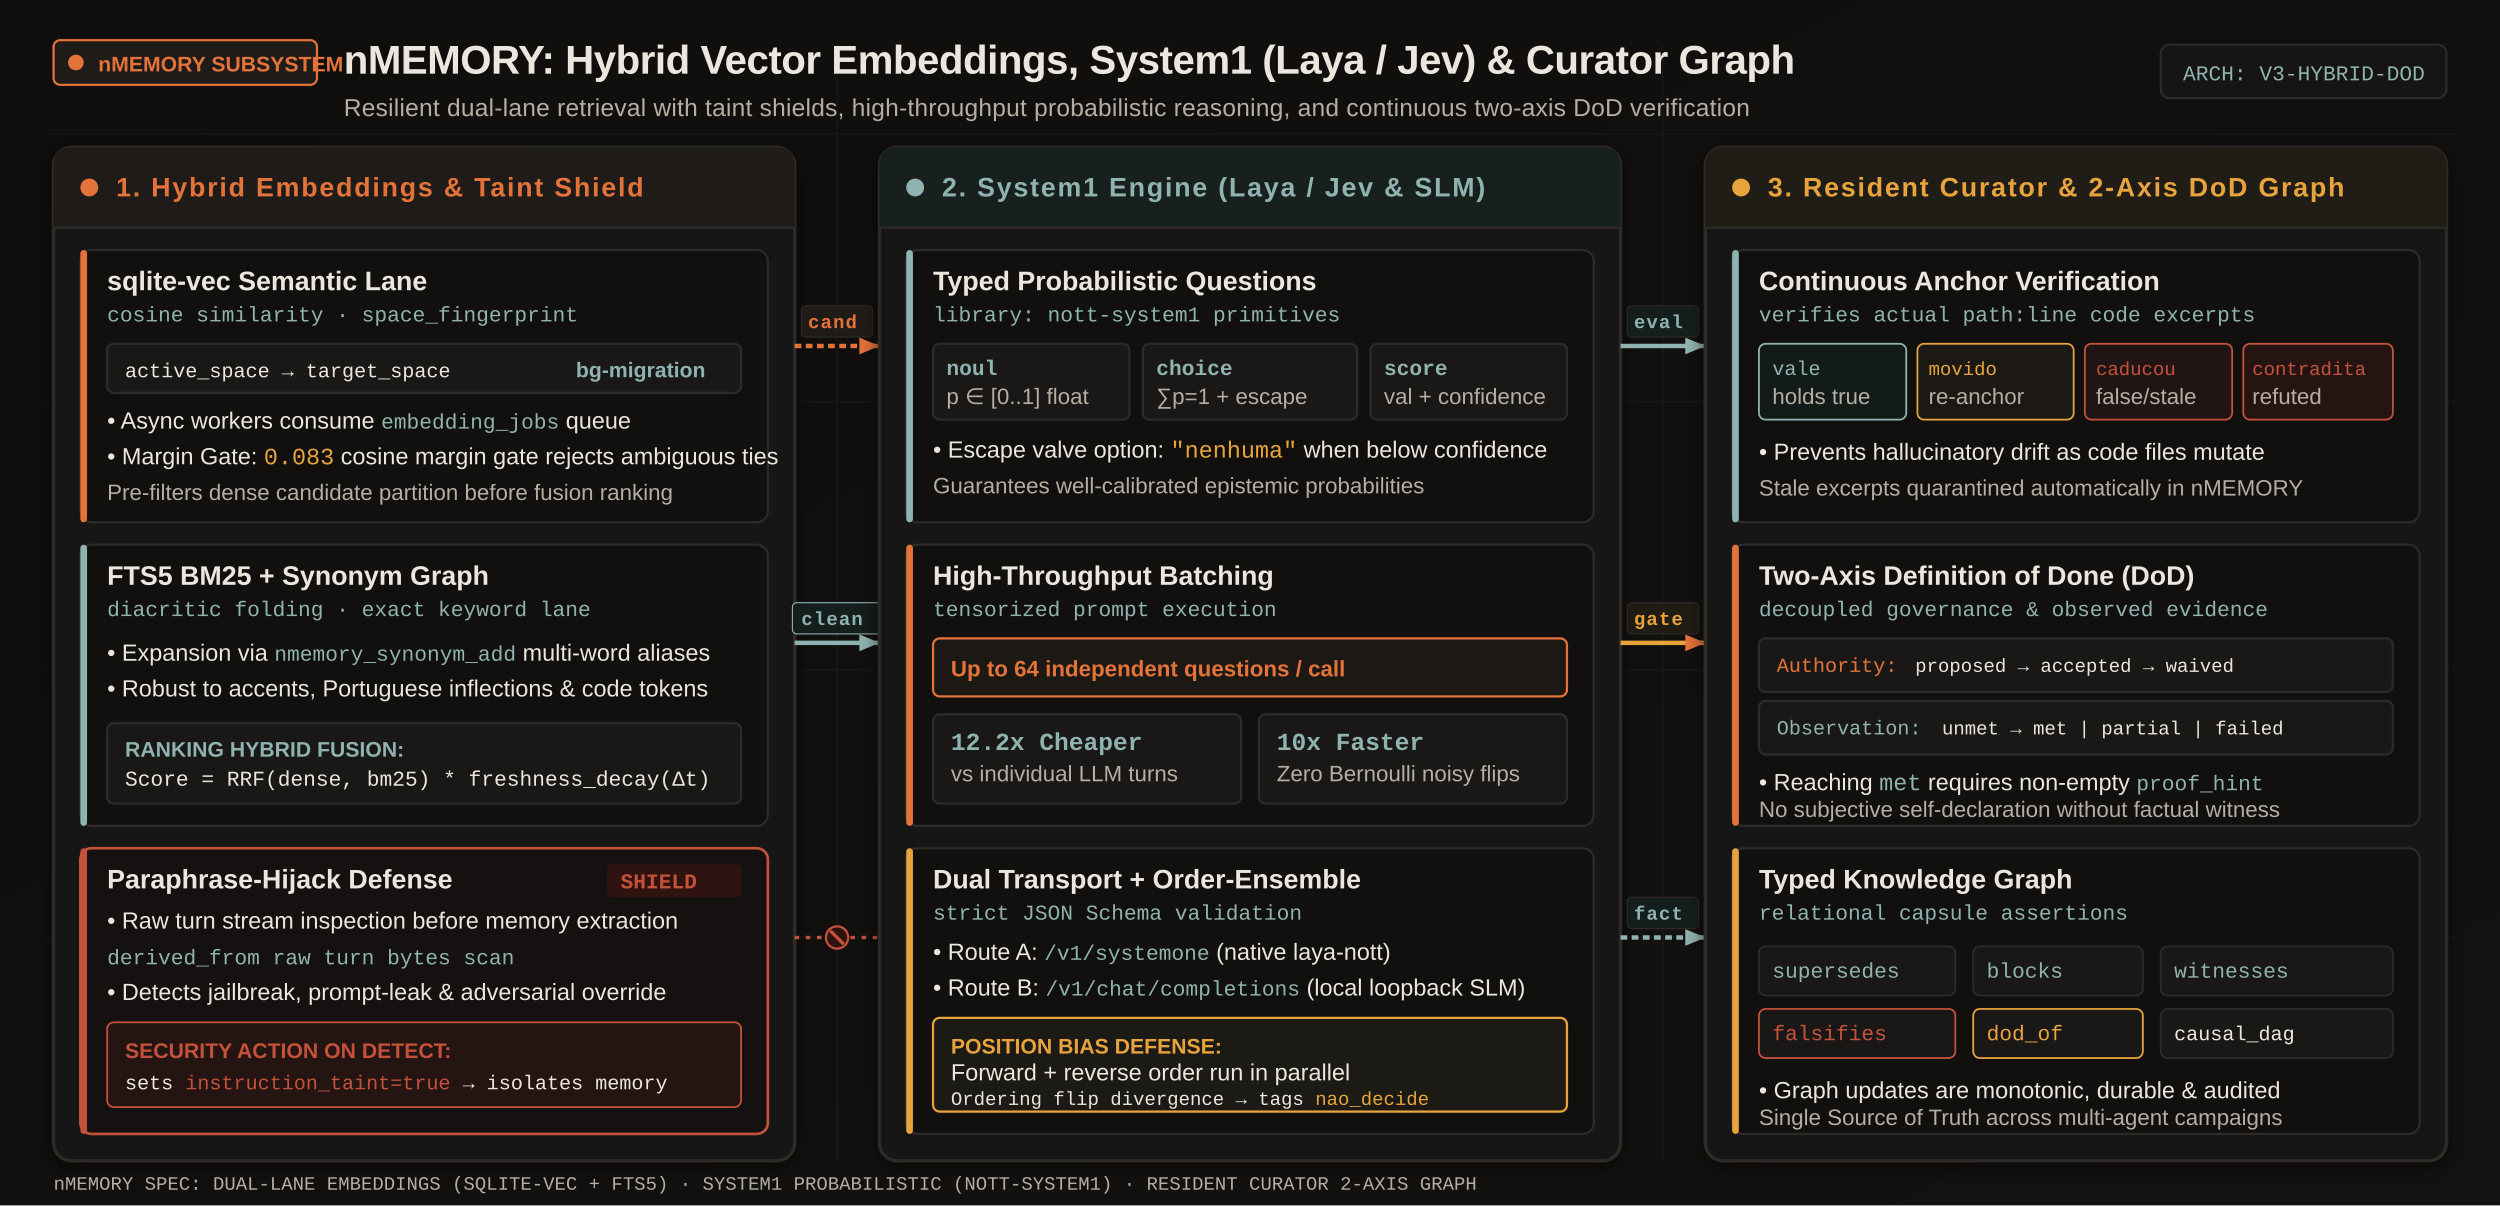
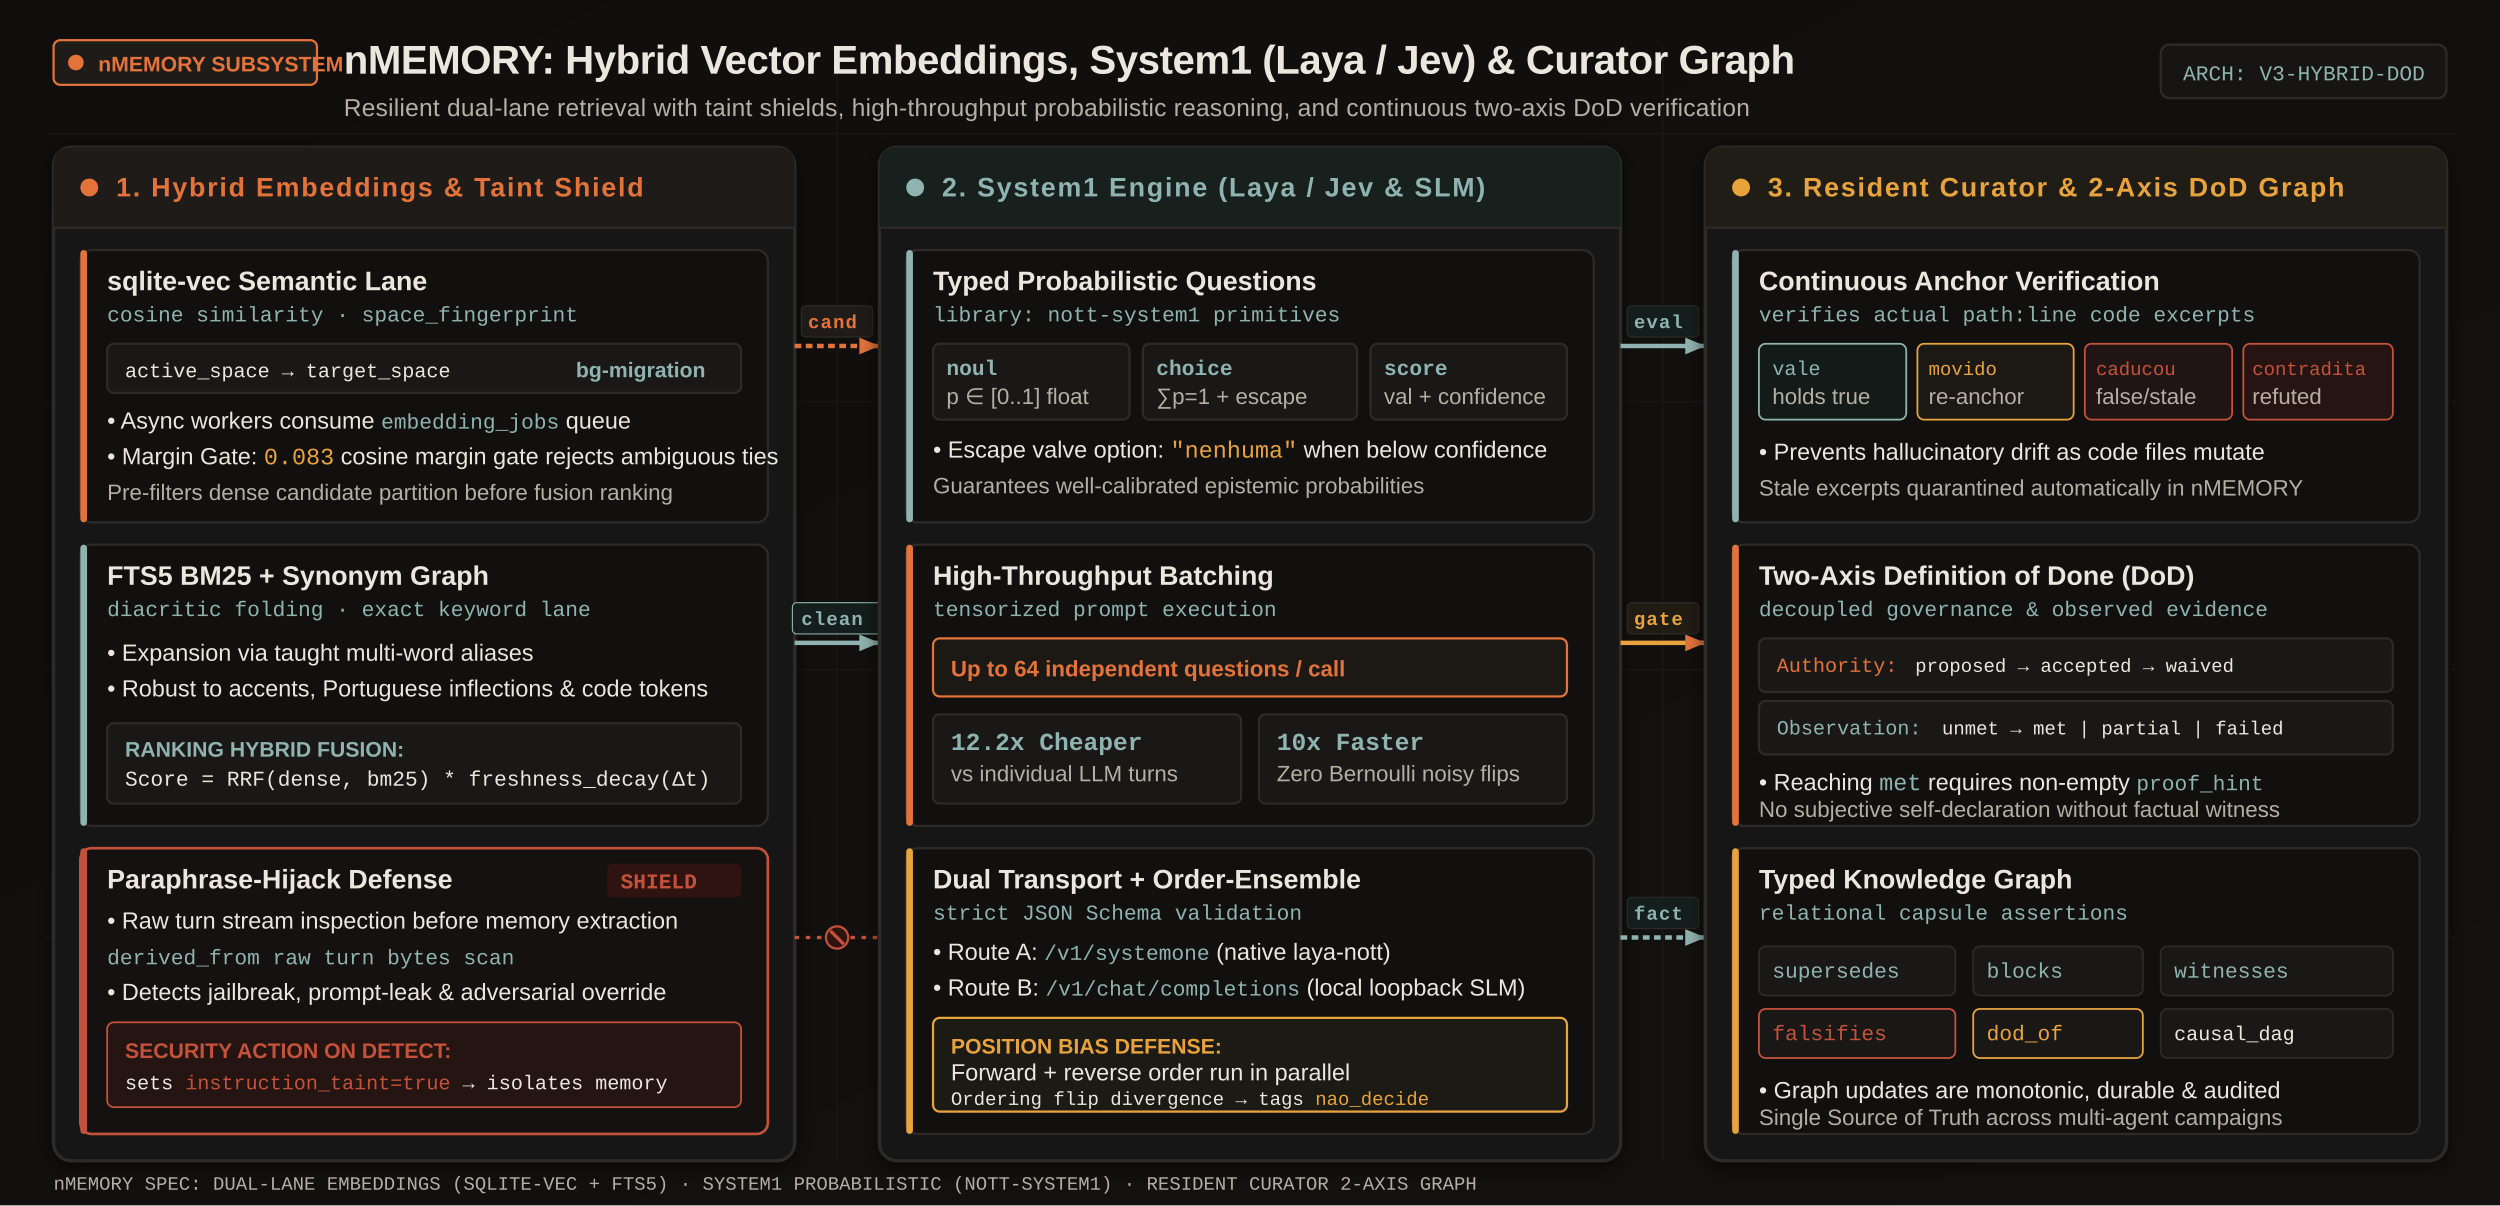
<svg xmlns="http://www.w3.org/2000/svg" viewBox="0 0 1120 540" role="img" aria-labelledby="title desc">
  <defs>
    <linearGradient id="bg-grad" x1="0" y1="0" x2="1" y2="1">
      <stop offset="0%" stop-color="#0F0E0D" />
      <stop offset="100%" stop-color="#141210" />
    </linearGradient>
    <linearGradient id="copper-cyan-h" x1="0" y1="0" x2="1" y2="0">
      <stop offset="0%" stop-color="#E4733A" />
      <stop offset="100%" stop-color="#8FB3B0" />
    </linearGradient>
    <linearGradient id="cyan-amber-h" x1="0" y1="0" x2="1" y2="0">
      <stop offset="0%" stop-color="#8FB3B0" />
      <stop offset="100%" stop-color="#E8A33D" />
    </linearGradient>
    <marker id="arrow-copper" viewBox="0 0 8 8" refX="6" refY="4" markerWidth="6" markerHeight="6" orient="auto-start-reverse">
      <path d="M 0 1.5 L 6 4 L 0 6.5 z" fill="#E4733A" />
    </marker>
    <marker id="arrow-cyan" viewBox="0 0 8 8" refX="6" refY="4" markerWidth="6" markerHeight="6" orient="auto-start-reverse">
      <path d="M 0 1.5 L 6 4 L 0 6.5 z" fill="#8FB3B0" />
    </marker>
    <filter id="subtle-glow" x="-10%" y="-10%" width="120%" height="120%">
      <feDropShadow dx="0" dy="2" stdDeviation="4" flood-color="#000000" flood-opacity="0.6" />
    </filter>
  </defs>
  <style>
    .font-sans { font-family: Arial, sans-serif; }
    .font-mono { font-family: "SFMono-Regular", Consolas, "Liberation Mono", Menlo, Courier, monospace; }
    .title-main { font-size: 18px; font-weight: 700; fill: #ECE7DE; letter-spacing: -0.2px; }
    .subtitle { font-size: 11px; fill: #B5AEA3; letter-spacing: 0.1px; }
    .col-header { font-size: 12px; font-weight: 700; letter-spacing: 0.8px; text-transform: uppercase; }
    .card-title { font-size: 12px; font-weight: 700; fill: #ECE7DE; }
    .card-sub { font-size: 10px; fill: #B5AEA3; }
    .badge-txt { font-size: 9.5px; font-weight: 600; }
    .detail-txt { font-size: 10.5px; fill: #ECE7DE; }
    .code-txt { font-size: 9.5px; fill: #8FB3B0; }
    .warn-txt { font-size: 9.5px; fill: #E8A33D; }
    .brick-txt { font-size: 9.5px; fill: #C4523A; }
    .flow-label { font-size: 8.5px; font-weight: 700; text-transform: uppercase; letter-spacing: 0.5px; }
  </style>
  <rect x="0" y="0" width="1120" height="540" fill="url(#bg-grad)" />
  <g opacity="0.04" stroke="#ECE7DE" stroke-width="0.5">
    <line x1="20" y1="60" x2="1100" y2="60" />
    <line x1="20" y1="180" x2="1100" y2="180" />
    <line x1="20" y1="300" x2="1100" y2="300" />
    <line x1="20" y1="420" x2="1100" y2="420" />
    <line x1="375" y1="20" x2="375" y2="520" />
    <line x1="745" y1="20" x2="745" y2="520" />
  </g>
  <g transform="translate(24, 18)">
    <rect x="0" y="0" width="118" height="20" rx="3" fill="#1F1B18" stroke="#E4733A" stroke-width="1" />
    <circle cx="10" cy="10" r="3.5" fill="#E4733A" />
    <text x="20" y="14" class="font-sans badge-txt" fill="#E4733A">nMEMORY SUBSYSTEM</text>
    <text x="130" y="15" class="font-sans title-main">nMEMORY: Hybrid Vector Embeddings, System1 (Laya / Jev) &amp; Curator Graph</text>
    <text x="130" y="34" class="font-sans subtitle">Resilient dual-lane retrieval with taint shields, high-throughput probabilistic reasoning, and continuous two-axis DoD verification</text>
    <rect x="944" y="2" width="128" height="24" rx="4" fill="#171513" stroke="#2E2A27" stroke-width="1" />
    <text x="954" y="18" class="font-mono code-txt" font-size="9px">ARCH: V3-HYBRID-DOD</text>
  </g>
  <g transform="translate(24, 66)">
    <rect x="0" y="0" width="332" height="454" rx="8" fill="#171513" stroke="#2E2A27" stroke-width="1.5" filter="url(#subtle-glow)" />
    <path d="M 0 8 Q 0 0 8 0 L 324 0 Q 332 0 332 8 L 332 36 L 0 36 Z" fill="#1F1B18" />
    <line x1="0" y1="36" x2="332" y2="36" stroke="#2E2A27" stroke-width="1" />
    <circle cx="16" cy="18" r="4" fill="#E4733A" />
    <text x="28" y="22" class="font-sans col-header" fill="#E4733A">1. Hybrid Embeddings &amp; Taint Shield</text>
    <g transform="translate(12, 46)">
      <rect x="0" y="0" width="308" height="122" rx="5" fill="#11100E" stroke="#2E2A27" stroke-width="1" />
      <rect x="0" y="0" width="3" height="122" rx="1.5" fill="#E4733A" />
      <text x="12" y="18" class="font-sans card-title">sqlite-vec Semantic Lane</text>
      <text x="12" y="32" class="font-mono code-txt">cosine similarity · space_fingerprint</text>
      <g transform="translate(12, 42)">
        <rect x="0" y="0" width="284" height="22" rx="3" fill="#1A1816" stroke="#2E2A27" stroke-width="1" />
        <text x="8" y="15" class="font-mono" font-size="9px" fill="#ECE7DE">active_space → target_space</text>
        <text x="210" y="15" class="font-sans badge-txt" fill="#8FB3B0">bg-migration</text>
      </g>
      <text x="12" y="80" class="font-sans detail-txt">• Async workers consume <tspan class="font-mono code-txt">embedding_jobs</tspan> queue</text>
      <text x="12" y="96" class="font-sans detail-txt">• Margin Gate: <tspan class="font-mono" fill="#E8A33D">0.083</tspan> cosine margin gate rejects ambiguous ties</text>
      <text x="12" y="112" class="font-sans card-sub">Pre-filters dense candidate partition before fusion ranking</text>
    </g>
    <g transform="translate(12, 178)">
      <rect x="0" y="0" width="308" height="126" rx="5" fill="#11100E" stroke="#2E2A27" stroke-width="1" />
      <rect x="0" y="0" width="3" height="126" rx="1.5" fill="#8FB3B0" />
      <text x="12" y="18" class="font-sans card-title">FTS5 BM25 + Synonym Graph</text>
      <text x="12" y="32" class="font-mono code-txt">diacritic folding · exact keyword lane</text>
-       <text x="12" y="52" class="font-sans detail-txt">• Expansion via <tspan class="font-mono code-txt">nmemory_synonym_add</tspan> multi-word aliases</text>
+       <text x="12" y="52" class="font-sans detail-txt">• Expansion via taught multi-word aliases</text>
      <text x="12" y="68" class="font-sans detail-txt">• Robust to accents, Portuguese inflections &amp; code tokens</text>
      <g transform="translate(12, 80)">
        <rect x="0" y="0" width="284" height="36" rx="3" fill="#1A1816" stroke="#2E2A27" stroke-width="1" />
        <text x="8" y="15" class="font-sans badge-txt" fill="#8FB3B0">RANKING HYBRID FUSION:</text>
        <text x="8" y="28" class="font-mono" font-size="9.5px" fill="#ECE7DE">Score = RRF(dense, bm25) * freshness_decay(Δt)</text>
      </g>
    </g>
    <g transform="translate(12, 314)">
      <rect x="0" y="0" width="308" height="128" rx="5" fill="#151110" stroke="#C4523A" stroke-width="1.2" />
      <rect x="0" y="0" width="3" height="128" rx="1.5" fill="#C4523A" />
      <text x="12" y="18" class="font-sans card-title" fill="#ECE7DE">Paraphrase-Hijack Defense</text>
      <rect x="236" y="7" width="60" height="15" rx="2.5" fill="#2E1310" />
      <text x="242" y="18" class="font-mono brick-txt" font-weight="700">SHIELD</text>
      <text x="12" y="36" class="font-sans detail-txt">• Raw turn stream inspection before memory extraction</text>
      <text x="12" y="52" class="font-mono code-txt">derived_from raw turn bytes scan</text>
      <text x="12" y="68" class="font-sans detail-txt">• Detects jailbreak, prompt-leak &amp; adversarial override</text>
      <g transform="translate(12, 78)">
        <rect x="0" y="0" width="284" height="38" rx="3" fill="#241412" stroke="#C4523A" stroke-width="0.8" />
        <text x="8" y="16" class="font-sans badge-txt" fill="#C4523A">SECURITY ACTION ON DETECT:</text>
        <text x="8" y="30" class="font-mono" font-size="9px" fill="#ECE7DE">sets <tspan fill="#C4523A">instruction_taint=true</tspan> → isolates memory</text>
      </g>
    </g>
  </g>
  <g transform="translate(356, 110)">
    <path d="M 0 45 L 38 45" stroke="#E4733A" stroke-width="2" stroke-dasharray="3 2" marker-end="url(#arrow-copper)" />
    <rect x="3" y="27" width="32" height="14" rx="2" fill="#1F1B18" stroke="#2E2A27" stroke-width="0.5" />
    <text x="6" y="37" class="font-mono flow-label" fill="#E4733A">cand</text>
    <path d="M 0 178 L 38 178" stroke="#8FB3B0" stroke-width="2" marker-end="url(#arrow-cyan)" />
    <rect x="-1" y="160" width="40" height="14" rx="2" fill="#141E1C" stroke="#8FB3B0" stroke-width="0.5" />
    <text x="3" y="170" class="font-mono flow-label" fill="#8FB3B0">clean</text>
    <path d="M 0 310 L 38 310" stroke="#C4523A" stroke-width="1.5" stroke-dasharray="2 3" />
    <circle cx="19" cy="310" r="5" fill="#2E1310" stroke="#C4523A" stroke-width="1" />
    <line x1="16" y1="307" x2="22" y2="313" stroke="#C4523A" stroke-width="1.5" />
  </g>
  <g transform="translate(394, 66)">
    <rect x="0" y="0" width="332" height="454" rx="8" fill="#171513" stroke="#2E2A27" stroke-width="1.5" filter="url(#subtle-glow)" />
    <path d="M 0 8 Q 0 0 8 0 L 324 0 Q 332 0 332 8 L 332 36 L 0 36 Z" fill="#18201E" />
    <line x1="0" y1="36" x2="332" y2="36" stroke="#2E2A27" stroke-width="1" />
    <circle cx="16" cy="18" r="4" fill="#8FB3B0" />
    <text x="28" y="22" class="font-sans col-header" fill="#8FB3B0">2. System1 Engine (Laya / Jev &amp; SLM)</text>
    <g transform="translate(12, 46)">
      <rect x="0" y="0" width="308" height="122" rx="5" fill="#11100E" stroke="#2E2A27" stroke-width="1" />
      <rect x="0" y="0" width="3" height="122" rx="1.5" fill="#8FB3B0" />
      <text x="12" y="18" class="font-sans card-title">Typed Probabilistic Questions</text>
      <text x="12" y="32" class="font-mono code-txt">library: nott-system1 primitives</text>
      <g transform="translate(12, 42)">
        <rect x="0" y="0" width="88" height="34" rx="3" fill="#1A1816" stroke="#2E2A27" stroke-width="1" />
        <text x="6" y="14" class="font-mono code-txt" font-weight="700">noul</text>
        <text x="6" y="27" class="font-sans card-sub">p ∈ [0..1] float</text>
        <rect x="94" y="0" width="96" height="34" rx="3" fill="#1A1816" stroke="#2E2A27" stroke-width="1" />
        <text x="100" y="14" class="font-mono code-txt" font-weight="700">choice</text>
        <text x="100" y="27" class="font-sans card-sub">∑p=1 + escape</text>
        <rect x="196" y="0" width="88" height="34" rx="3" fill="#1A1816" stroke="#2E2A27" stroke-width="1" />
        <text x="202" y="14" class="font-mono code-txt" font-weight="700">score</text>
        <text x="202" y="27" class="font-sans card-sub">val + confidence</text>
      </g>
      <text x="12" y="93" class="font-sans detail-txt">• Escape valve option: <tspan class="font-mono" fill="#E8A33D">"nenhuma"</tspan> when below confidence</text>
      <text x="12" y="109" class="font-sans card-sub">Guarantees well-calibrated epistemic probabilities</text>
    </g>
    <g transform="translate(12, 178)">
      <rect x="0" y="0" width="308" height="126" rx="5" fill="#11100E" stroke="#2E2A27" stroke-width="1" />
      <rect x="0" y="0" width="3" height="126" rx="1.5" fill="#E4733A" />
      <text x="12" y="18" class="font-sans card-title">High-Throughput Batching</text>
      <text x="12" y="32" class="font-mono code-txt">tensorized prompt execution</text>
      <g transform="translate(12, 42)">
        <rect x="0" y="0" width="284" height="26" rx="3" fill="#1C1814" stroke="#E4733A" stroke-width="1" />
        <text x="8" y="17" class="font-sans" font-size="10px" font-weight="700" fill="#E4733A">Up to 64 independent questions / call</text>
      </g>
      <g transform="translate(12, 76)">
        <rect x="0" y="0" width="138" height="40" rx="3" fill="#1A1816" stroke="#2E2A27" stroke-width="1" />
        <text x="8" y="16" class="font-mono" font-size="11px" font-weight="700" fill="#8FB3B0">12.2x Cheaper</text>
        <text x="8" y="30" class="font-sans card-sub">vs individual LLM turns</text>
        <rect x="146" y="0" width="138" height="40" rx="3" fill="#1A1816" stroke="#2E2A27" stroke-width="1" />
        <text x="154" y="16" class="font-mono" font-size="11px" font-weight="700" fill="#8FB3B0">10x Faster</text>
        <text x="154" y="30" class="font-sans card-sub">Zero Bernoulli noisy flips</text>
      </g>
    </g>
    <g transform="translate(12, 314)">
      <rect x="0" y="0" width="308" height="128" rx="5" fill="#11100E" stroke="#2E2A27" stroke-width="1" />
      <rect x="0" y="0" width="3" height="128" rx="1.5" fill="#E8A33D" />
      <text x="12" y="18" class="font-sans card-title">Dual Transport + Order-Ensemble</text>
      <text x="12" y="32" class="font-mono code-txt">strict JSON Schema validation</text>
      <text x="12" y="50" class="font-sans detail-txt">• Route A: <tspan class="font-mono code-txt">/v1/systemone</tspan> (native laya-nott)</text>
      <text x="12" y="66" class="font-sans detail-txt">• Route B: <tspan class="font-mono code-txt">/v1/chat/completions</tspan> (local loopback SLM)</text>
      <g transform="translate(12, 76)">
        <rect x="0" y="0" width="284" height="42" rx="3" fill="#1C1A14" stroke="#E8A33D" stroke-width="1" />
        <text x="8" y="16" class="font-sans badge-txt" fill="#E8A33D">POSITION BIAS DEFENSE:</text>
        <text x="8" y="28" class="font-sans detail-txt">Forward + reverse order run in parallel</text>
        <text x="8" y="39" class="font-mono" font-size="8.5px" fill="#ECE7DE">Ordering flip divergence → tags <tspan fill="#E8A33D">nao_decide</tspan>
        </text>
      </g>
    </g>
  </g>
  <g transform="translate(726, 110)">
    <path d="M 0 45 L 38 45" stroke="#8FB3B0" stroke-width="2" marker-end="url(#arrow-cyan)" />
    <rect x="3" y="27" width="32" height="14" rx="2" fill="#141E1C" stroke="#2E2A27" stroke-width="0.5" />
    <text x="6" y="37" class="font-mono flow-label" fill="#8FB3B0">eval</text>
    <path d="M 0 178 L 38 178" stroke="#E8A33D" stroke-width="2" marker-end="url(#arrow-copper)" />
    <rect x="3" y="160" width="32" height="14" rx="2" fill="#201C14" stroke="#2E2A27" stroke-width="0.5" />
    <text x="6" y="170" class="font-mono flow-label" fill="#E8A33D">gate</text>
    <path d="M 0 310 L 38 310" stroke="#8FB3B0" stroke-width="2" stroke-dasharray="3 2" marker-end="url(#arrow-cyan)" />
    <rect x="3" y="292" width="32" height="14" rx="2" fill="#141E1C" stroke="#2E2A27" stroke-width="0.5" />
    <text x="6" y="302" class="font-mono flow-label" fill="#8FB3B0">fact</text>
  </g>
  <g transform="translate(764, 66)">
    <rect x="0" y="0" width="332" height="454" rx="8" fill="#171513" stroke="#2E2A27" stroke-width="1.5" filter="url(#subtle-glow)" />
    <path d="M 0 8 Q 0 0 8 0 L 324 0 Q 332 0 332 8 L 332 36 L 0 36 Z" fill="#201D17" />
    <line x1="0" y1="36" x2="332" y2="36" stroke="#2E2A27" stroke-width="1" />
    <circle cx="16" cy="18" r="4" fill="#E8A33D" />
    <text x="28" y="22" class="font-sans col-header" fill="#E8A33D">3. Resident Curator &amp; 2-Axis DoD Graph</text>
    <g transform="translate(12, 46)">
      <rect x="0" y="0" width="308" height="122" rx="5" fill="#11100E" stroke="#2E2A27" stroke-width="1" />
      <rect x="0" y="0" width="3" height="122" rx="1.5" fill="#8FB3B0" />
      <text x="12" y="18" class="font-sans card-title">Continuous Anchor Verification</text>
      <text x="12" y="32" class="font-mono code-txt">verifies actual path:line code excerpts</text>
      <g transform="translate(12, 42)">
        <rect x="0" y="0" width="66" height="34" rx="3" fill="#131B18" stroke="#8FB3B0" stroke-width="0.8" />
        <text x="6" y="14" class="font-mono" font-size="9px" fill="#8FB3B0">vale</text>
        <text x="6" y="27" class="font-sans card-sub">holds true</text>
        <rect x="71" y="0" width="70" height="34" rx="3" fill="#1C1814" stroke="#E8A33D" stroke-width="0.8" />
        <text x="76" y="14" class="font-mono" font-size="8.5px" fill="#E8A33D">movido</text>
        <text x="76" y="27" class="font-sans card-sub">re-anchor</text>
        <rect x="146" y="0" width="66" height="34" rx="3" fill="#201514" stroke="#C4523A" stroke-width="0.8" />
        <text x="151" y="14" class="font-mono" font-size="8.5px" fill="#C4523A">caducou</text>
        <text x="151" y="27" class="font-sans card-sub">false/stale</text>
        <rect x="217" y="0" width="67" height="34" rx="3" fill="#261413" stroke="#C4523A" stroke-width="0.8" />
        <text x="221" y="14" class="font-mono" font-size="8.5px" fill="#C4523A">contradita</text>
        <text x="221" y="27" class="font-sans card-sub">refuted</text>
      </g>
      <text x="12" y="94" class="font-sans detail-txt">• Prevents hallucinatory drift as code files mutate</text>
      <text x="12" y="110" class="font-sans card-sub">Stale excerpts quarantined automatically in nMEMORY</text>
    </g>
    <g transform="translate(12, 178)">
      <rect x="0" y="0" width="308" height="126" rx="5" fill="#11100E" stroke="#2E2A27" stroke-width="1" />
      <rect x="0" y="0" width="3" height="126" rx="1.5" fill="#E4733A" />
      <text x="12" y="18" class="font-sans card-title">Two-Axis Definition of Done (DoD)</text>
      <text x="12" y="32" class="font-mono code-txt">decoupled governance &amp; observed evidence</text>
      <g transform="translate(12, 42)">
        <rect x="0" y="0" width="284" height="24" rx="3" fill="#1A1816" stroke="#2E2A27" stroke-width="1" />
        <text x="8" y="15" class="font-mono" font-size="9px" fill="#E4733A">Authority:</text>
        <text x="70" y="15" class="font-mono" font-size="8.5px" fill="#ECE7DE">proposed → accepted → waived</text>
      </g>
      <g transform="translate(12, 70)">
        <rect x="0" y="0" width="284" height="24" rx="3" fill="#1A1816" stroke="#2E2A27" stroke-width="1" />
        <text x="8" y="15" class="font-mono" font-size="9px" fill="#8FB3B0">Observation:</text>
        <text x="82" y="15" class="font-mono" font-size="8.5px" fill="#ECE7DE">unmet → met | partial | failed</text>
      </g>
      <text x="12" y="110" class="font-sans detail-txt">• Reaching <tspan class="font-mono" fill="#8FB3B0">met</tspan> requires non-empty <tspan class="font-mono code-txt">proof_hint</tspan>
      </text>
      <text x="12" y="122" class="font-sans card-sub">No subjective self-declaration without factual witness</text>
    </g>
    <g transform="translate(12, 314)">
      <rect x="0" y="0" width="308" height="128" rx="5" fill="#11100E" stroke="#2E2A27" stroke-width="1" />
      <rect x="0" y="0" width="3" height="128" rx="1.5" fill="#E8A33D" />
      <text x="12" y="18" class="font-sans card-title">Typed Knowledge Graph</text>
      <text x="12" y="32" class="font-mono code-txt">relational capsule assertions</text>
      <g transform="translate(12, 44)">
        <rect x="0" y="0" width="88" height="22" rx="3" fill="#1A1816" stroke="#2E2A27" stroke-width="0.8" />
        <text x="6" y="14" class="font-mono code-txt">supersedes</text>
        <rect x="96" y="0" width="76" height="22" rx="3" fill="#1A1816" stroke="#2E2A27" stroke-width="0.8" />
        <text x="102" y="14" class="font-mono code-txt">blocks</text>
        <rect x="180" y="0" width="104" height="22" rx="3" fill="#1A1816" stroke="#2E2A27" stroke-width="0.8" />
        <text x="186" y="14" class="font-mono code-txt">witnesses</text>
        <rect x="0" y="28" width="88" height="22" rx="3" fill="#1A1816" stroke="#C4523A" stroke-width="0.8" />
        <text x="6" y="42" class="font-mono brick-txt">falsifies</text>
        <rect x="96" y="28" width="76" height="22" rx="3" fill="#1A1816" stroke="#E8A33D" stroke-width="0.8" />
        <text x="102" y="42" class="font-mono warn-txt">dod_of</text>
        <rect x="180" y="28" width="104" height="22" rx="3" fill="#1A1816" stroke="#2E2A27" stroke-width="0.8" />
        <text x="186" y="42" class="font-mono" font-size="9px" fill="#ECE7DE">causal_dag</text>
      </g>
      <text x="12" y="112" class="font-sans detail-txt">• Graph updates are monotonic, durable &amp; audited</text>
      <text x="12" y="124" class="font-sans card-sub">Single Source of Truth across multi-agent campaigns</text>
    </g>
  </g>
  <g transform="translate(24, 524)">
    <text x="0" y="9" class="font-mono" font-size="8.5px" fill="#B5AEA3">nMEMORY SPEC: DUAL-LANE EMBEDDINGS (SQLITE-VEC + FTS5) · SYSTEM1 PROBABILISTIC (NOTT-SYSTEM1) · RESIDENT CURATOR 2-AXIS GRAPH</text>
  </g>
</svg>
